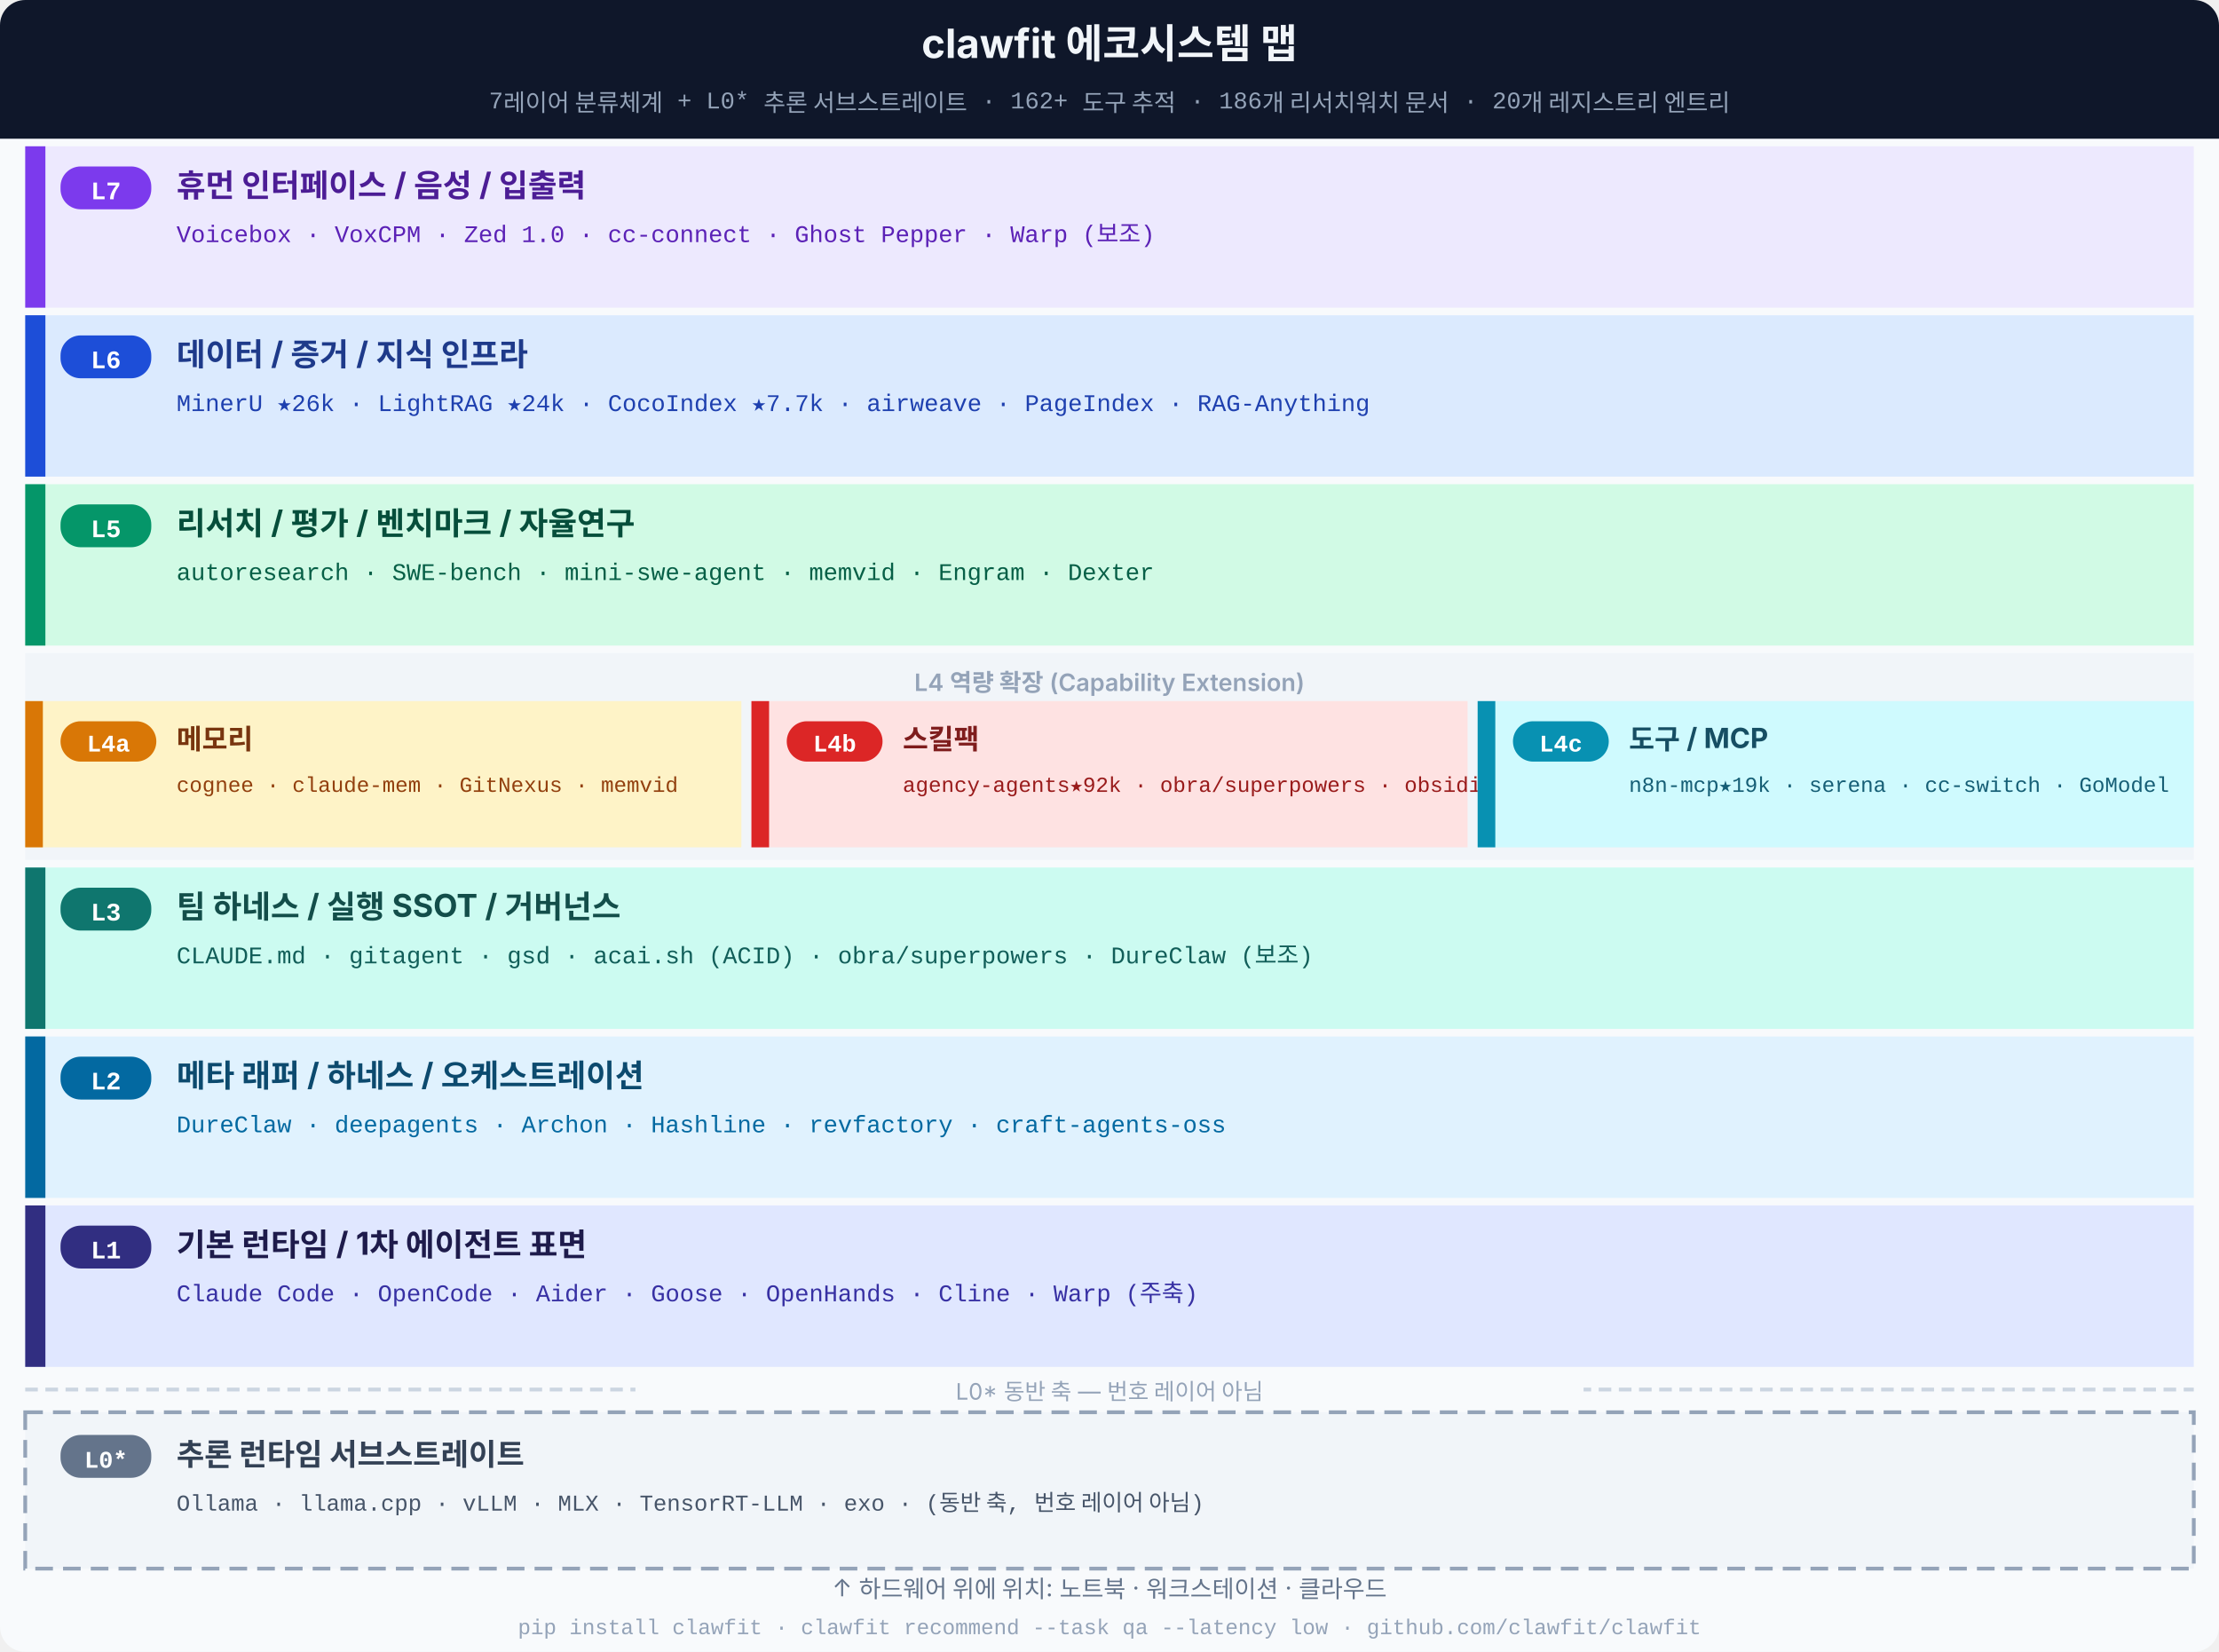
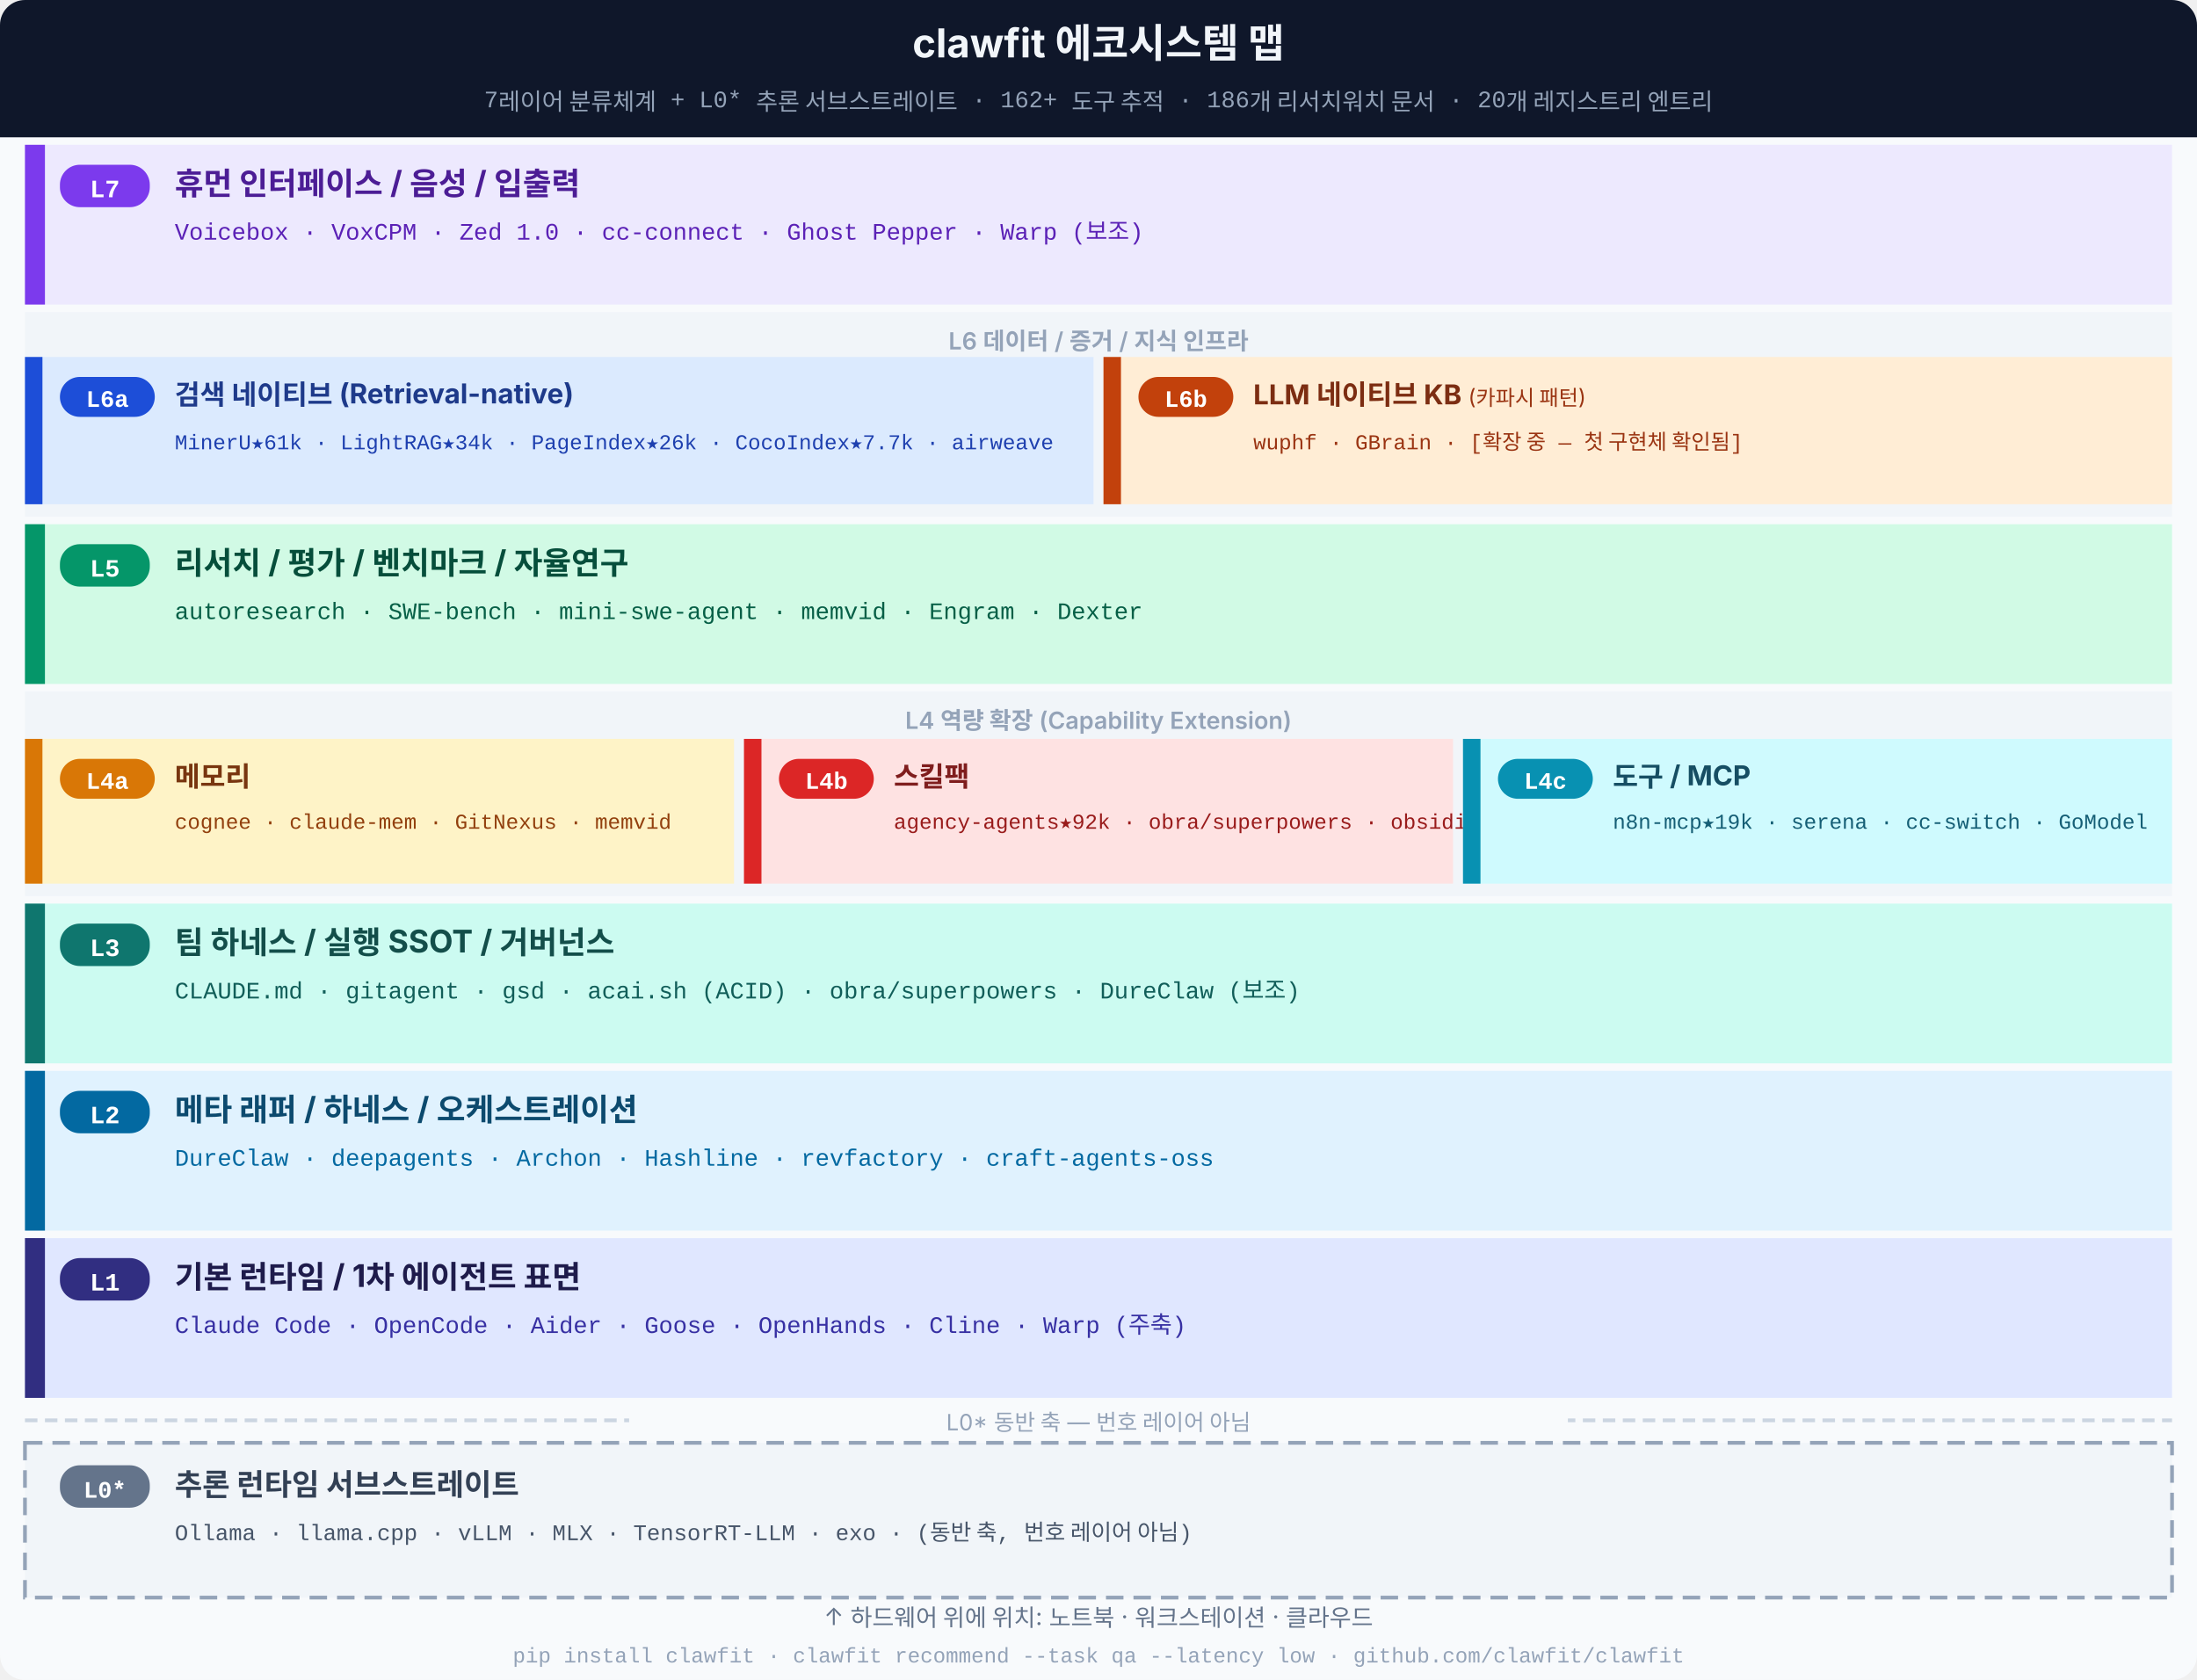
- <svg xmlns="http://www.w3.org/2000/svg" width="880" height="655" viewBox="0 0 880 655">
+ <svg xmlns="http://www.w3.org/2000/svg" width="880" height="673" viewBox="0 0 880 673">
  <defs>
    <clipPath id="c">
-       <rect width="880" height="655" rx="10" />
+       <rect width="880" height="673" rx="10" />
    </clipPath>
  </defs>
  <g clip-path="url(#c)">
-     <rect width="880" height="655" fill="#f8fafc" />
+     <rect width="880" height="673" fill="#f8fafc" />
    <rect x="0" y="0" width="880" height="55" fill="#0f172a" />
    <text x="440" y="23" text-anchor="middle" font-family="system-ui,-apple-system,'Apple SD Gothic Neo','Noto Sans KR','Malgun Gothic',sans-serif" font-size="16" font-weight="700" fill="#f1f5f9">clawfit 에코시스템 맵</text>
    <text x="440" y="43" text-anchor="middle" font-family="'Courier New',Courier,monospace" font-size="9.5" fill="#94a3b8">7레이어 분류체계 + L0* 추론 서브스트레이트  ·  162+ 도구 추적  ·  186개 리서치워치 문서  ·  20개 레지스트리 엔트리</text>
    <rect x="10" y="58" width="860" height="64" fill="#ede9fe" />
    <rect x="10" y="58" width="8" height="64" fill="#7c3aed" />
    <rect x="24" y="66" width="36" height="17" rx="8" fill="#7c3aed" />
    <text x="42" y="79" text-anchor="middle" font-family="'Courier New',Courier,monospace" font-size="10" font-weight="700" fill="#ffffff">L7</text>
    <text x="70" y="78" font-family="system-ui,-apple-system,'Apple SD Gothic Neo','Noto Sans KR',sans-serif" font-size="12.5" font-weight="700" fill="#4c1d95">휴먼 인터페이스 / 음성 / 입출력</text>
    <text x="70" y="96" font-family="'Courier New',Courier,monospace" font-size="9.5" fill="#5b21b6">Voicebox  ·  VoxCPM  ·  Zed 1.0  ·  cc-connect  ·  Ghost Pepper  ·  Warp (보조)</text>
-     <rect x="10" y="125" width="860" height="64" fill="#dbeafe" />
-     <rect x="10" y="125" width="8" height="64" fill="#1d4ed8" />
-     <rect x="24" y="133" width="36" height="17" rx="8" fill="#1d4ed8" />
-     <text x="42" y="146" text-anchor="middle" font-family="'Courier New',Courier,monospace" font-size="10" font-weight="700" fill="#ffffff">L6</text>
-     <text x="70" y="145" font-family="system-ui,-apple-system,'Apple SD Gothic Neo','Noto Sans KR',sans-serif" font-size="12.5" font-weight="700" fill="#1e3a8a">데이터 / 증거 / 지식 인프라</text>
-     <text x="70" y="163" font-family="'Courier New',Courier,monospace" font-size="9.5" fill="#1e40af">MinerU ★26k  ·  LightRAG ★24k  ·  CocoIndex ★7.7k  ·  airweave  ·  PageIndex  ·  RAG-Anything</text>
-     <rect x="10" y="192" width="860" height="64" fill="#d1fae5" />
-     <rect x="10" y="192" width="8" height="64" fill="#059669" />
-     <rect x="24" y="200" width="36" height="17" rx="8" fill="#059669" />
-     <text x="42" y="213" text-anchor="middle" font-family="'Courier New',Courier,monospace" font-size="10" font-weight="700" fill="#ffffff">L5</text>
-     <text x="70" y="212" font-family="system-ui,-apple-system,'Apple SD Gothic Neo','Noto Sans KR',sans-serif" font-size="12.5" font-weight="700" fill="#064e3b">리서치 / 평가 / 벤치마크 / 자율연구</text>
-     <text x="70" y="230" font-family="'Courier New',Courier,monospace" font-size="9.5" fill="#065f46">autoresearch  ·  SWE-bench  ·  mini-swe-agent  ·  memvid  ·  Engram  ·  Dexter</text>
-     <rect x="10" y="259" width="860" height="82" fill="#f1f5f9" />
-     <text x="440" y="274" text-anchor="middle" font-family="system-ui,-apple-system,'Apple SD Gothic Neo','Noto Sans KR',sans-serif" font-size="9.5" font-weight="600" fill="#94a3b8">L4   역량 확장 (Capability Extension)</text>
-     <rect x="10" y="278" width="284" height="58" fill="#fef3c7" />
-     <rect x="10" y="278" width="7" height="58" fill="#d97706" />
-     <rect x="24" y="286" width="38" height="16" rx="8" fill="#d97706" />
-     <text x="43" y="298" text-anchor="middle" font-family="'Courier New',Courier,monospace" font-size="9.5" font-weight="700" fill="#ffffff">L4a</text>
-     <text x="70" y="297" font-family="system-ui,-apple-system,'Apple SD Gothic Neo','Noto Sans KR',sans-serif" font-size="11" font-weight="700" fill="#78350f">메모리</text>
-     <text x="70" y="314" font-family="'Courier New',Courier,monospace" font-size="8.5" fill="#92400e">cognee · claude-mem · GitNexus · memvid</text>
-     <rect x="298" y="278" width="284" height="58" fill="#fee2e2" />
-     <rect x="298" y="278" width="7" height="58" fill="#dc2626" />
-     <rect x="312" y="286" width="38" height="16" rx="8" fill="#dc2626" />
-     <text x="331" y="298" text-anchor="middle" font-family="'Courier New',Courier,monospace" font-size="9.5" font-weight="700" fill="#ffffff">L4b</text>
-     <text x="358" y="297" font-family="system-ui,-apple-system,'Apple SD Gothic Neo','Noto Sans KR',sans-serif" font-size="11" font-weight="700" fill="#7f1d1d">스킬팩</text>
-     <text x="358" y="314" font-family="'Courier New',Courier,monospace" font-size="8.5" fill="#991b1b">agency-agents★92k · obra/superpowers · obsidian-skills</text>
-     <rect x="586" y="278" width="284" height="58" fill="#cffafe" />
-     <rect x="586" y="278" width="7" height="58" fill="#0891b2" />
-     <rect x="600" y="286" width="38" height="16" rx="8" fill="#0891b2" />
-     <text x="619" y="298" text-anchor="middle" font-family="'Courier New',Courier,monospace" font-size="9.5" font-weight="700" fill="#ffffff">L4c</text>
-     <text x="646" y="297" font-family="system-ui,-apple-system,'Apple SD Gothic Neo','Noto Sans KR',sans-serif" font-size="11" font-weight="700" fill="#164e63">도구 / MCP</text>
-     <text x="646" y="314" font-family="'Courier New',Courier,monospace" font-size="8.5" fill="#155e75">n8n-mcp★19k · serena · cc-switch · GoModel</text>
-     <rect x="10" y="344" width="860" height="64" fill="#ccfbf1" />
-     <rect x="10" y="344" width="8" height="64" fill="#0f766e" />
-     <rect x="24" y="352" width="36" height="17" rx="8" fill="#0f766e" />
-     <text x="42" y="365" text-anchor="middle" font-family="'Courier New',Courier,monospace" font-size="10" font-weight="700" fill="#ffffff">L3</text>
-     <text x="70" y="364" font-family="system-ui,-apple-system,'Apple SD Gothic Neo','Noto Sans KR',sans-serif" font-size="12.5" font-weight="700" fill="#134e4a">팀 하네스 / 실행 SSOT / 거버넌스</text>
-     <text x="70" y="382" font-family="'Courier New',Courier,monospace" font-size="9.5" fill="#115e59">CLAUDE.md  ·  gitagent  ·  gsd  ·  acai.sh (ACID)  ·  obra/superpowers  ·  DureClaw (보조)</text>
-     <rect x="10" y="411" width="860" height="64" fill="#e0f2fe" />
-     <rect x="10" y="411" width="8" height="64" fill="#0369a1" />
-     <rect x="24" y="419" width="36" height="17" rx="8" fill="#0369a1" />
-     <text x="42" y="432" text-anchor="middle" font-family="'Courier New',Courier,monospace" font-size="10" font-weight="700" fill="#ffffff">L2</text>
-     <text x="70" y="431" font-family="system-ui,-apple-system,'Apple SD Gothic Neo','Noto Sans KR',sans-serif" font-size="12.5" font-weight="700" fill="#0c4a6e">메타 래퍼 / 하네스 / 오케스트레이션</text>
-     <text x="70" y="449" font-family="'Courier New',Courier,monospace" font-size="9.5" fill="#0369a1">DureClaw  ·  deepagents  ·  Archon  ·  Hashline  ·  revfactory  ·  craft-agents-oss</text>
-     <rect x="10" y="478" width="860" height="64" fill="#e0e7ff" />
-     <rect x="10" y="478" width="8" height="64" fill="#312e81" />
-     <rect x="24" y="486" width="36" height="17" rx="8" fill="#312e81" />
-     <text x="42" y="499" text-anchor="middle" font-family="'Courier New',Courier,monospace" font-size="10" font-weight="700" fill="#ffffff">L1</text>
-     <text x="70" y="498" font-family="system-ui,-apple-system,'Apple SD Gothic Neo','Noto Sans KR',sans-serif" font-size="12.5" font-weight="700" fill="#1e1b4b">기본 런타임 / 1차 에이전트 표면</text>
-     <text x="70" y="516" font-family="'Courier New',Courier,monospace" font-size="9.5" fill="#3730a3">Claude Code  ·  OpenCode  ·  Aider  ·  Goose  ·  OpenHands  ·  Cline  ·  Warp (주축)</text>
-     <line x1="10" y1="551" x2="870" y2="551" stroke="#cbd5e1" stroke-width="1.5" stroke-dasharray="5,3" />
-     <rect x="252" y="544" width="376" height="15" fill="#f8fafc" />
-     <text x="440" y="555" text-anchor="middle" font-family="system-ui,-apple-system,'Apple SD Gothic Neo','Noto Sans KR',sans-serif" font-size="9" fill="#94a3b8">L0*  동반 축 — 번호 레이어 아님</text>
-     <rect x="10" y="560" width="860" height="62" fill="#f1f5f9" stroke="#94a3b8" stroke-width="1.5" stroke-dasharray="7,4" />
-     <rect x="24" y="569" width="36" height="17" rx="8" fill="#64748b" />
-     <text x="42" y="582" text-anchor="middle" font-family="'Courier New',Courier,monospace" font-size="9.5" font-weight="700" fill="#ffffff">L0*</text>
-     <text x="70" y="581" font-family="system-ui,-apple-system,'Apple SD Gothic Neo','Noto Sans KR',sans-serif" font-size="12" font-weight="700" fill="#334155">추론 런타임 서브스트레이트</text>
-     <text x="70" y="599" font-family="'Courier New',Courier,monospace" font-size="9" fill="#475569">Ollama  ·  llama.cpp  ·  vLLM  ·  MLX  ·  TensorRT-LLM  ·  exo  ·  (동반 축, 번호 레이어 아님)</text>
-     <text x="440" y="633" text-anchor="middle" font-family="system-ui,-apple-system,'Apple SD Gothic Neo','Noto Sans KR',sans-serif" font-size="9.5" fill="#64748b">↑  하드웨어 위에 위치: 노트북 · 워크스테이션 · 클라우드</text>
-     <text x="440" y="648" text-anchor="middle" font-family="'Courier New',Courier,monospace" font-size="8.5" fill="#94a3b8">pip install clawfit  ·  clawfit recommend --task qa --latency low  ·  github.com/clawfit/clawfit</text>
+     <rect x="10" y="125" width="860" height="82" fill="#f1f5f9" />
+     <text x="440" y="140" text-anchor="middle" font-family="system-ui,-apple-system,'Apple SD Gothic Neo','Noto Sans KR',sans-serif" font-size="9.5" font-weight="600" fill="#94a3b8">L6   데이터 / 증거 / 지식 인프라</text>
+     <rect x="10" y="143" width="428" height="59" fill="#dbeafe" />
+     <rect x="10" y="143" width="7" height="59" fill="#1d4ed8" />
+     <rect x="24" y="151" width="38" height="16" rx="8" fill="#1d4ed8" />
+     <text x="43" y="163" text-anchor="middle" font-family="'Courier New',Courier,monospace" font-size="9.5" font-weight="700" fill="#ffffff">L6a</text>
+     <text x="70" y="162" font-family="system-ui,-apple-system,'Apple SD Gothic Neo','Noto Sans KR',sans-serif" font-size="11" font-weight="700" fill="#1e3a8a">검색 네이티브 (Retrieval-native)</text>
+     <text x="70" y="180" font-family="'Courier New',Courier,monospace" font-size="8.5" fill="#1e40af">MinerU★61k · LightRAG★34k · PageIndex★26k · CocoIndex★7.7k · airweave</text>
+     <rect x="442" y="143" width="428" height="59" fill="#ffedd5" />
+     <rect x="442" y="143" width="7" height="59" fill="#c2410c" />
+     <rect x="456" y="151" width="38" height="16" rx="8" fill="#c2410c" />
+     <text x="475" y="163" text-anchor="middle" font-family="'Courier New',Courier,monospace" font-size="9.5" font-weight="700" fill="#ffffff">L6b</text>
+     <text x="502" y="162" font-family="system-ui,-apple-system,'Apple SD Gothic Neo','Noto Sans KR',sans-serif" font-size="11" font-weight="700" fill="#7c2d12">LLM 네이티브 KB  <tspan font-size="8.5" fill="#9a3412" font-weight="400">(카파시 패턴)</tspan>
+     </text>
+     <text x="502" y="180" font-family="'Courier New',Courier,monospace" font-size="8.5" fill="#9a3412">wuphf · GBrain · [확장 중 — 첫 구현체 확인됨]</text>
+     <rect x="10" y="210" width="860" height="64" fill="#d1fae5" />
+     <rect x="10" y="210" width="8" height="64" fill="#059669" />
+     <rect x="24" y="218" width="36" height="17" rx="8" fill="#059669" />
+     <text x="42" y="231" text-anchor="middle" font-family="'Courier New',Courier,monospace" font-size="10" font-weight="700" fill="#ffffff">L5</text>
+     <text x="70" y="230" font-family="system-ui,-apple-system,'Apple SD Gothic Neo','Noto Sans KR',sans-serif" font-size="12.5" font-weight="700" fill="#064e3b">리서치 / 평가 / 벤치마크 / 자율연구</text>
+     <text x="70" y="248" font-family="'Courier New',Courier,monospace" font-size="9.5" fill="#065f46">autoresearch  ·  SWE-bench  ·  mini-swe-agent  ·  memvid  ·  Engram  ·  Dexter</text>
+     <rect x="10" y="277" width="860" height="82" fill="#f1f5f9" />
+     <text x="440" y="292" text-anchor="middle" font-family="system-ui,-apple-system,'Apple SD Gothic Neo','Noto Sans KR',sans-serif" font-size="9.5" font-weight="600" fill="#94a3b8">L4   역량 확장 (Capability Extension)</text>
+     <rect x="10" y="296" width="284" height="58" fill="#fef3c7" />
+     <rect x="10" y="296" width="7" height="58" fill="#d97706" />
+     <rect x="24" y="304" width="38" height="16" rx="8" fill="#d97706" />
+     <text x="43" y="316" text-anchor="middle" font-family="'Courier New',Courier,monospace" font-size="9.5" font-weight="700" fill="#ffffff">L4a</text>
+     <text x="70" y="315" font-family="system-ui,-apple-system,'Apple SD Gothic Neo','Noto Sans KR',sans-serif" font-size="11" font-weight="700" fill="#78350f">메모리</text>
+     <text x="70" y="332" font-family="'Courier New',Courier,monospace" font-size="8.5" fill="#92400e">cognee · claude-mem · GitNexus · memvid</text>
+     <rect x="298" y="296" width="284" height="58" fill="#fee2e2" />
+     <rect x="298" y="296" width="7" height="58" fill="#dc2626" />
+     <rect x="312" y="304" width="38" height="16" rx="8" fill="#dc2626" />
+     <text x="331" y="316" text-anchor="middle" font-family="'Courier New',Courier,monospace" font-size="9.5" font-weight="700" fill="#ffffff">L4b</text>
+     <text x="358" y="315" font-family="system-ui,-apple-system,'Apple SD Gothic Neo','Noto Sans KR',sans-serif" font-size="11" font-weight="700" fill="#7f1d1d">스킬팩</text>
+     <text x="358" y="332" font-family="'Courier New',Courier,monospace" font-size="8.5" fill="#991b1b">agency-agents★92k · obra/superpowers · obsidian-skills</text>
+     <rect x="586" y="296" width="284" height="58" fill="#cffafe" />
+     <rect x="586" y="296" width="7" height="58" fill="#0891b2" />
+     <rect x="600" y="304" width="38" height="16" rx="8" fill="#0891b2" />
+     <text x="619" y="316" text-anchor="middle" font-family="'Courier New',Courier,monospace" font-size="9.5" font-weight="700" fill="#ffffff">L4c</text>
+     <text x="646" y="315" font-family="system-ui,-apple-system,'Apple SD Gothic Neo','Noto Sans KR',sans-serif" font-size="11" font-weight="700" fill="#164e63">도구 / MCP</text>
+     <text x="646" y="332" font-family="'Courier New',Courier,monospace" font-size="8.5" fill="#155e75">n8n-mcp★19k · serena · cc-switch · GoModel</text>
+     <rect x="10" y="362" width="860" height="64" fill="#ccfbf1" />
+     <rect x="10" y="362" width="8" height="64" fill="#0f766e" />
+     <rect x="24" y="370" width="36" height="17" rx="8" fill="#0f766e" />
+     <text x="42" y="383" text-anchor="middle" font-family="'Courier New',Courier,monospace" font-size="10" font-weight="700" fill="#ffffff">L3</text>
+     <text x="70" y="382" font-family="system-ui,-apple-system,'Apple SD Gothic Neo','Noto Sans KR',sans-serif" font-size="12.5" font-weight="700" fill="#134e4a">팀 하네스 / 실행 SSOT / 거버넌스</text>
+     <text x="70" y="400" font-family="'Courier New',Courier,monospace" font-size="9.5" fill="#115e59">CLAUDE.md  ·  gitagent  ·  gsd  ·  acai.sh (ACID)  ·  obra/superpowers  ·  DureClaw (보조)</text>
+     <rect x="10" y="429" width="860" height="64" fill="#e0f2fe" />
+     <rect x="10" y="429" width="8" height="64" fill="#0369a1" />
+     <rect x="24" y="437" width="36" height="17" rx="8" fill="#0369a1" />
+     <text x="42" y="450" text-anchor="middle" font-family="'Courier New',Courier,monospace" font-size="10" font-weight="700" fill="#ffffff">L2</text>
+     <text x="70" y="449" font-family="system-ui,-apple-system,'Apple SD Gothic Neo','Noto Sans KR',sans-serif" font-size="12.5" font-weight="700" fill="#0c4a6e">메타 래퍼 / 하네스 / 오케스트레이션</text>
+     <text x="70" y="467" font-family="'Courier New',Courier,monospace" font-size="9.5" fill="#0369a1">DureClaw  ·  deepagents  ·  Archon  ·  Hashline  ·  revfactory  ·  craft-agents-oss</text>
+     <rect x="10" y="496" width="860" height="64" fill="#e0e7ff" />
+     <rect x="10" y="496" width="8" height="64" fill="#312e81" />
+     <rect x="24" y="504" width="36" height="17" rx="8" fill="#312e81" />
+     <text x="42" y="517" text-anchor="middle" font-family="'Courier New',Courier,monospace" font-size="10" font-weight="700" fill="#ffffff">L1</text>
+     <text x="70" y="516" font-family="system-ui,-apple-system,'Apple SD Gothic Neo','Noto Sans KR',sans-serif" font-size="12.5" font-weight="700" fill="#1e1b4b">기본 런타임 / 1차 에이전트 표면</text>
+     <text x="70" y="534" font-family="'Courier New',Courier,monospace" font-size="9.5" fill="#3730a3">Claude Code  ·  OpenCode  ·  Aider  ·  Goose  ·  OpenHands  ·  Cline  ·  Warp (주축)</text>
+     <line x1="10" y1="569" x2="870" y2="569" stroke="#cbd5e1" stroke-width="1.5" stroke-dasharray="5,3" />
+     <rect x="252" y="562" width="376" height="15" fill="#f8fafc" />
+     <text x="440" y="573" text-anchor="middle" font-family="system-ui,-apple-system,'Apple SD Gothic Neo','Noto Sans KR',sans-serif" font-size="9" fill="#94a3b8">L0*  동반 축 — 번호 레이어 아님</text>
+     <rect x="10" y="578" width="860" height="62" fill="#f1f5f9" stroke="#94a3b8" stroke-width="1.5" stroke-dasharray="7,4" />
+     <rect x="24" y="587" width="36" height="17" rx="8" fill="#64748b" />
+     <text x="42" y="600" text-anchor="middle" font-family="'Courier New',Courier,monospace" font-size="9.5" font-weight="700" fill="#ffffff">L0*</text>
+     <text x="70" y="599" font-family="system-ui,-apple-system,'Apple SD Gothic Neo','Noto Sans KR',sans-serif" font-size="12" font-weight="700" fill="#334155">추론 런타임 서브스트레이트</text>
+     <text x="70" y="617" font-family="'Courier New',Courier,monospace" font-size="9" fill="#475569">Ollama  ·  llama.cpp  ·  vLLM  ·  MLX  ·  TensorRT-LLM  ·  exo  ·  (동반 축, 번호 레이어 아님)</text>
+     <text x="440" y="651" text-anchor="middle" font-family="system-ui,-apple-system,'Apple SD Gothic Neo','Noto Sans KR',sans-serif" font-size="9.5" fill="#64748b">↑  하드웨어 위에 위치: 노트북 · 워크스테이션 · 클라우드</text>
+     <text x="440" y="666" text-anchor="middle" font-family="'Courier New',Courier,monospace" font-size="8.5" fill="#94a3b8">pip install clawfit  ·  clawfit recommend --task qa --latency low  ·  github.com/clawfit/clawfit</text>
  </g>
</svg>
